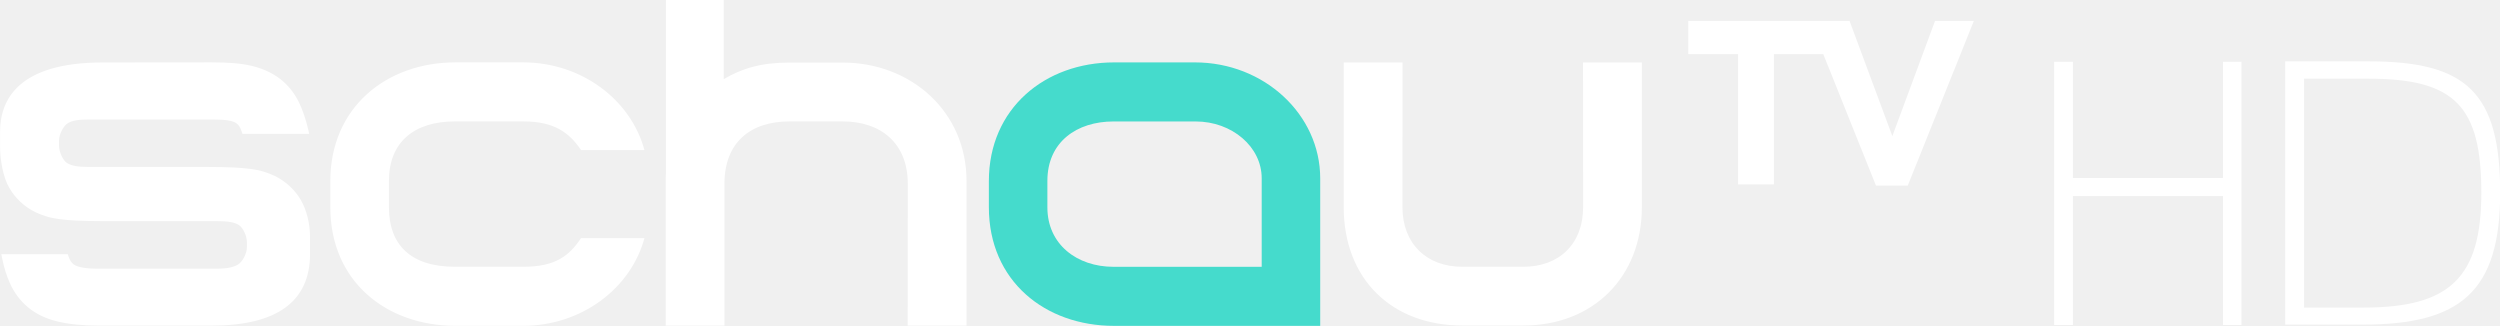
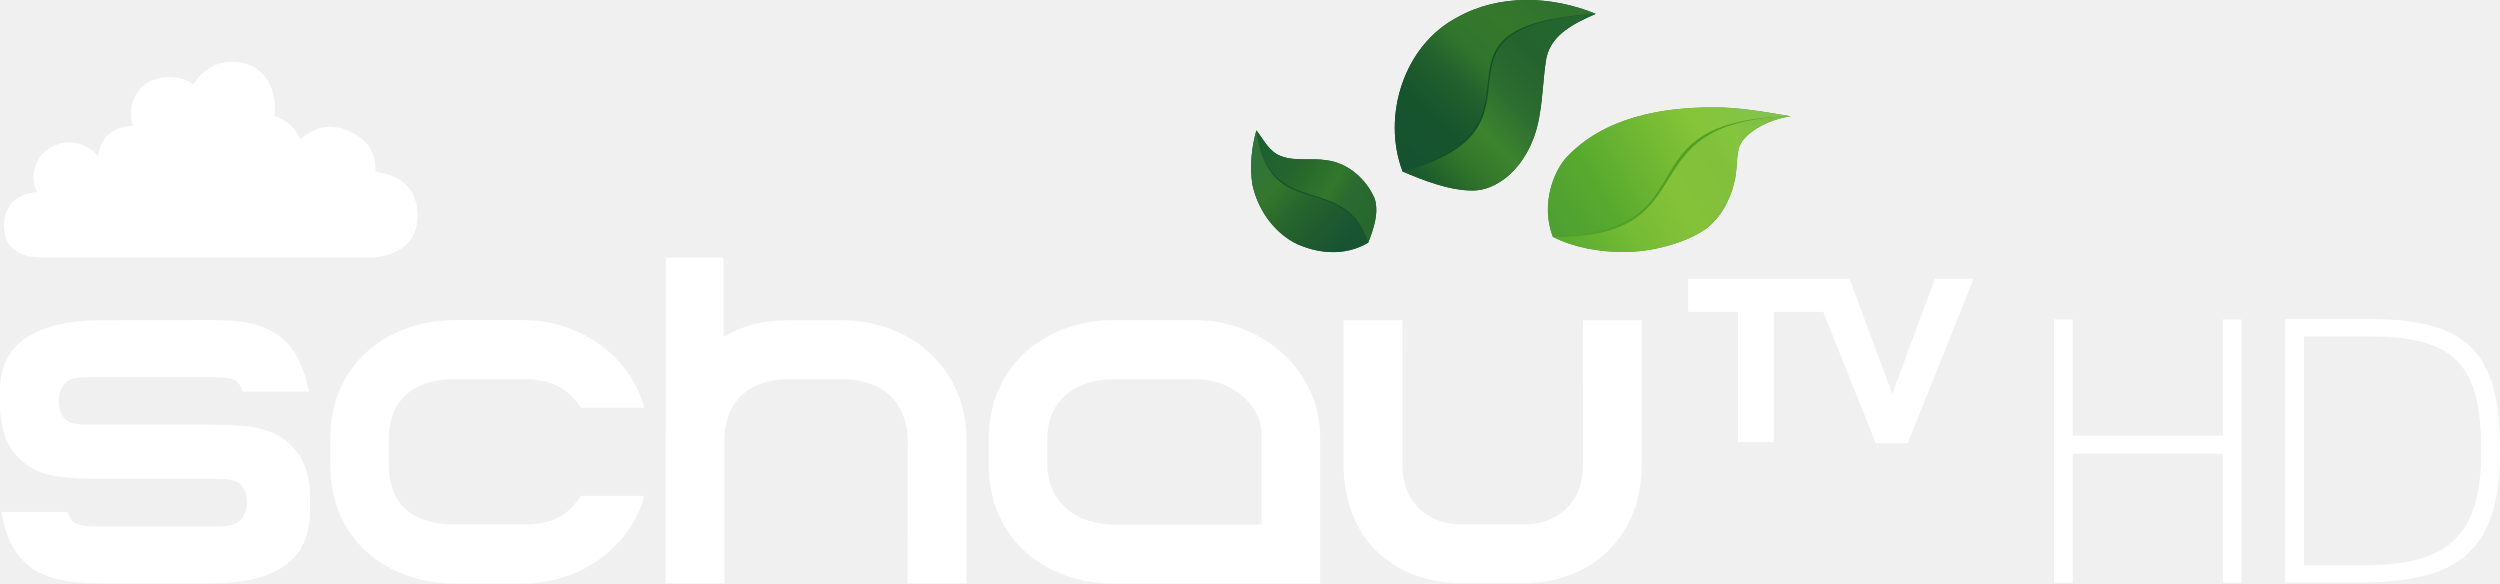
- <svg xmlns="http://www.w3.org/2000/svg" version="1.1" viewBox="0 0 800 104.28">
-   <path d="m605.55 43.55-13.688-36.842h-51.62v10.624h15.936v41.677h11.475v-41.677h15.799l16.855 42.052h10.181l21.145-52.676h-12.428zm-98.95 22.712c0 11.918-7.798 19.102-19.102 19.102h-19.613c-11.373 0-19.102-7.389-19.102-19.102l0.034-46.274h-18.83v46.274c0 23.188 15.561 37.898 37.898 37.898h19.613c22.303 0 37.898-15.493 37.898-37.898v-46.274h-18.83zm-339.03-27.41c9.875 0 14.71 3.712 18.353 9.159h20.294c-4.358-16.106-20.124-28.057-38.851-28.057h-21.588c-22.099 0-40.077 14.403-40.077 38v8.342c0 23.801 17.979 37.966 40.077 37.966h21.588c18.728 0 34.493-11.952 38.851-28.057h-20.294c-3.643 5.482-8.036 9.159-18.353 9.159h-21.996c-14.131 0-21.111-7.014-21.111-19v-8.513c0-12.36 8.036-19 21.111-19zm85.059-18.829c-8.989 0-15.186 1.839-21.043 5.312v-25.333h-18.489v55.434c-0.068 0.953-0.068 1.737-0.068 2.486v46.274h18.796v-45.389c0-13.211 8.274-19.953 20.805-19.953h17.025c12.326 0 20.839 7.048 20.839 19.953l-0.034 45.389h18.83v-46.274c0-22.167-17.706-37.898-39.635-37.898zm-153.42 55.706v5.55c0 15.22-10.624 22.916-31.496 22.916h-36.195c-5.074 0-9.5-0.443-13.143-1.328-3.677-0.885-6.81-2.384-9.33-4.461-2.52-2.077-4.529-4.733-5.925-7.9-1.022-2.247-1.839-4.903-2.452-7.934l-0.238-1.226h21.247l0.238 0.681c0.409 1.192 0.919 2.043 1.634 2.554 1.226 0.919 3.848 1.396 7.695 1.396h38.068c3.78 0 5.482-0.545 6.844-1.328 1.464-0.851 2.86-3.541 2.86-5.584v-1.566c0-2.009-1.294-4.733-2.622-5.516-1.464-0.885-3.507-1.226-7.048-1.226h-36.842c-3.133 0-5.788-0.068-7.968-0.17s-4.086-0.272-5.652-0.477-2.962-0.511-4.12-0.885c-1.158-0.341-2.315-0.817-3.439-1.328-3.609-1.805-6.401-4.426-8.342-7.763-2.043-3.439-2.962-9.228-2.962-13.109v-4.869c0-10.113 5.72-22.167 32.858-22.167l34.97-0.034c5.482 0 9.398 0.341 12.701 1.124 3.575 0.851 6.64 2.281 9.159 4.222 2.52 1.975 4.563 4.529 6.027 7.593 1.158 2.418 2.145 5.346 2.928 8.683l0.272 1.26h-21.349l-0.238-0.715c-0.409-1.26-0.953-2.145-1.669-2.656-1.158-0.851-3.507-1.226-7.661-1.226h-39.43c-3.575 0-5.38 0.306-6.844 1.158s-2.86 3.575-2.86 5.618v1.634c0 2.009 1.294 4.767 2.622 5.55 1.43 0.885 3.473 1.226 7.048 1.226h38.17c3.064 0 5.755 0.068 7.968 0.17 2.179 0.102 4.086 0.272 5.652 0.477s2.962 0.511 4.12 0.885c1.124 0.341 2.315 0.817 3.439 1.328h0.034c3.575 1.805 6.367 4.393 8.341 7.729 1.804 3.133 2.928 7.525 2.928 11.713z" fill="#fff" />
-   <g transform="matrix(34.05 0 0 -34.05 403.74 85.378)">
-     <path d="m0 0h-1.393c-0.343 0-0.621 0.211-0.621 0.558v0.25c0 0.367 0.278 0.558 0.621 0.558h0.772c0.343 0 0.621-0.239 0.621-0.533zm-1.387 1.921c-0.649 0-1.177-0.432-1.177-1.115v-0.246c0-0.693 0.528-1.115 1.177-1.115h1.937v1.386c0 0.601-0.528 1.09-1.177 1.09z" fill="#45dbcc" />
-   </g>
-   <g transform="matrix(34.05 0 0 -34.05 -6447.9 15187)">
-     <g transform="translate(208.67 445.44)">
-       <path d="m0 0h0.177v-1.092h1.41v1.092h0.174v-2.474h-0.174v1.212h-1.41v-1.212h-0.177z" fill="#fff" />
+ <svg xmlns="http://www.w3.org/2000/svg" width="1013.3pt" height="236.54pt" version="1.1" viewBox="0 0 1013.3 236.54">
+   <defs>
+     <linearGradient id="linearGradient5566" x1="414.97" x2="441.88" y1="248.05" y2="271.93" gradientTransform="matrix(1.3129 0 0 1.3129 -34.691 -259.43)" gradientUnits="userSpaceOnUse">
+       <stop stop-color="#30743b" offset="0" />
+       <stop stop-color="#34762c" offset=".25" />
+       <stop stop-color="#27662d" offset=".5" />
+       <stop stop-color="#205b2f" offset=".75" />
+       <stop stop-color="#185432" offset="1" />
+     </linearGradient>
+     <linearGradient id="linearGradient7931" x1="458.25" x2="491.66" y1="279.48" y2="299.43" gradientTransform="matrix(1.3129 0 0 1.3129 -88.352 -307.03)" gradientUnits="userSpaceOnUse">
+       <stop stop-color="#1d6130" offset="0" />
+       <stop stop-color="#25642f" offset=".25" />
+       <stop stop-color="#2a6b2b" offset=".397" />
+       <stop stop-color="#2e712c" offset=".503" />
+       <stop stop-color="#33772a" offset=".6" />
+       <stop stop-color="#2b6a31" offset=".75" />
+       <stop stop-color="#27692c" offset="1" />
+     </linearGradient>
+     <linearGradient id="linearGradient11060" x1="501.45" x2="544.95" y1="283.8" y2="236.55" gradientTransform="matrix(1.3129 0 0 1.3129 -88.352 -307.03)" gradientUnits="userSpaceOnUse">
+       <stop stop-color="#165230" offset="0" />
+       <stop stop-color="#16542d" offset=".246" />
+       <stop stop-color="#22602d" offset=".45" />
+       <stop stop-color="#31742d" offset=".6" />
+       <stop stop-color="#35782b" offset=".8" />
+       <stop stop-color="#30732e" offset="1" />
+     </linearGradient>
+     <linearGradient id="linearGradient12756" x1="504.81" x2="553.65" y1="287.08" y2="240.16" gradientTransform="matrix(1.3129 0 0 1.3129 -88.352 -307.03)" gradientUnits="userSpaceOnUse">
+       <stop stop-color="#1b5a2d" offset="0" />
+       <stop stop-color="#33772a" offset=".2" />
+       <stop stop-color="#3c842e" offset=".35" />
+       <stop stop-color="#2c6c30" offset=".55" />
+       <stop stop-color="#24632e" offset=".75" />
+       <stop stop-color="#236630" offset="1" />
+     </linearGradient>
+     <linearGradient id="linearGradient16929" x1="548.19" x2="609.76" y1="304.59" y2="268.66" gradientTransform="matrix(1.3129 0 0 1.3129 -88.352 -307.03)" gradientUnits="userSpaceOnUse">
+       <stop stop-color="#4ea032" offset="0" />
+       <stop stop-color="#58aa2e" offset=".25" />
+       <stop stop-color="#67b231" offset=".4" />
+       <stop stop-color="#74ba33" offset=".55" />
+       <stop stop-color="#86c539" offset=".75" />
+       <stop stop-color="#83c349" offset="1" />
+     </linearGradient>
+     <linearGradient id="linearGradient19562" x1="551.41" x2="611.65" y1="307.68" y2="271.23" gradientTransform="matrix(1.3129 0 0 1.3129 -88.352 -307.03)" gradientUnits="userSpaceOnUse">
+       <stop stop-color="#5bad31" offset="0" />
+       <stop stop-color="#75bb34" offset=".25" />
+       <stop stop-color="#84c239" offset=".5" />
+       <stop stop-color="#82c03b" offset=".75" />
+       <stop stop-color="#85c53d" offset=".85" />
+       <stop stop-color="#7ebf47" offset="1" />
+     </linearGradient>
+   </defs>
+   <path d="m590.81 6.965c17.002-9.492 38.323-8.626 55.969-1.352-8.206 3.637-17.895 8.074-19.982 17.803-1.327 7.468-1.377 15.34-2.724 22.867-2.934 19.34-15.716 30.936-27.25 30.936-9.426 0-19.812-4.093-28.319-7.694-8.521-22.477 0.499-51.229 22.306-62.56z" fill="#125124" stroke-width="1.313" />
+   <path d="m590.81 6.965c17.002-9.492 38.323-8.626 55.969-1.352-78.307 5.06-11.739 44.186-78.275 63.912-8.521-22.477 0.499-51.229 22.306-62.56z" fill="url(#linearGradient11060)" stroke-width="1.313" />
+   <path d="m694.3 43.522c10.76-0.056 20.948 1.846 31.512 3.617-8.12 1.094-15.911 5.203-19.554 9.951-2.864 3.868-1.817 9.499-2.996 15.376-1.646 8.122-5.9 16.169-12.357 20.628-7.888 5.38-21.248 9.053-32.704 9.053-9.617 0-20.194-1.749-28.801-6.133-5.194-13.587 0.715-27.074 5.534-32.235 15.217-16.211 38.431-20.256 59.367-20.256z" fill="#50a023" stroke-width="1.313" />
+   <path d="m725.81 47.139c-8.12 1.094-15.911 5.203-19.554 9.951-2.864 3.868-1.817 9.499-2.996 15.376-1.646 8.122-5.9 16.169-12.357 20.628-7.888 5.38-21.248 9.053-32.704 9.053-9.617 0-20.194-1.749-28.801-6.133 64.971 0.516 28.026-46.93 96.413-48.875z" fill="url(#linearGradient19562)" stroke-width="1.313" />
+   <path d="m694.3 43.522c10.76-0.056 20.948 1.846 31.512 3.617-71.088 1.599-29.87 46.474-96.413 48.875-5.194-13.587 0.715-27.074 5.534-32.235 15.217-16.211 38.431-20.256 59.367-20.256z" fill="url(#linearGradient16929)" stroke-width="1.313" />
+   <path d="m507.64 74.881c-1.169-7.352-0.381-14.915 1.589-22.057 2.928 3.781 5.239 8.796 10.083 10.49 5.908 2.206 12.354 0.617 18.472 1.654 8.678 1.129 16.004 7.641 19.392 15.532 1.85 5.858-0.551 12.552-2.599 17.829-9.216 5.58-20.7 4.746-30.38-0.184-8.735-5.043-14.468-13.772-16.556-23.265z" fill="#14522b" stroke-width="1.313" />
+   <path d="m507.64 74.881c-1.169-7.352-0.381-14.915 1.589-22.057 5.367 38.271 33.709 15.918 45.347 45.505-9.216 5.58-20.7 4.746-30.38-0.184-8.735-5.043-14.468-13.772-16.556-23.265z" fill="url(#linearGradient5566)" stroke-width="1.313" />
+   <path d="m78.333 34.181c3.771-5.655 8.726-9.152 15.94-9.105 13.02 0 18.213 11.191 17.013 21.958 4.639 1.464 8.6 4.891 10.451 9.532 6.914-6.234 13.422-6.371 20.899-2.91 5.804 2.992 9.852 7.635 9.547 15.947 9.62 1.304 17.013 6.185 17.013 17.811 0.097 11.291-7.919 15.711-17.315 16.948h-135.19c-8.828 0-15.062-3.84-15.062-12.913 0-8.992 6.132-13.037 13.487-13.562-2.724-4.665-2.07-12.744 4.19-17.399 7.972-5.299 16.206-2.135 20.427 2.707 1.182-8.056 6.666-11.971 14.14-12.197-1.845-5.195-0.589-12.252 4.663-16.688 5.41-4.317 15.208-3.867 19.797-0.13z" fill="#fff" stroke-width="1.313" />
+   <path d="m509.23 52.824c2.928 3.781 5.239 8.796 10.083 10.49 5.908 2.206 12.354 0.617 18.472 1.654 8.678 1.129 16.004 7.641 19.392 15.532 1.85 5.858-0.551 12.552-2.599 17.829-9.475-29.358-40.149-8.143-45.347-45.505z" fill="url(#linearGradient7931)" stroke-width="1.313" />
+   <path d="m646.78 5.612c-8.206 3.637-17.895 8.074-19.982 17.803-1.327 7.468-1.377 15.34-2.724 22.867-2.934 19.34-15.716 30.936-27.25 30.936-9.426 0-19.812-4.093-28.319-7.694 67.154-18.032 0.503-58.223 78.275-63.912z" fill="url(#linearGradient12756)" stroke-width="1.313" />
+   <g transform="matrix(1.2666 0 0 1.2666 -.027485 104.46)" fill="#fff">
+     <path d="m605.55 43.55-13.688-36.842h-51.62v10.624h15.936v41.677h11.475v-41.677h15.799l16.855 42.052h10.181l21.145-52.676h-12.428zm-98.95 22.712c0 11.918-7.798 19.102-19.102 19.102h-19.613c-11.373 0-19.102-7.389-19.102-19.102l0.034-46.274h-18.83v46.274c0 23.188 15.561 37.898 37.898 37.898h19.613c22.303 0 37.898-15.493 37.898-37.898v-46.274h-18.83zm-339.03-27.41c9.875 0 14.71 3.712 18.353 9.159h20.294c-4.358-16.106-20.124-28.057-38.851-28.057h-21.588c-22.099 0-40.077 14.403-40.077 38v8.342c0 23.801 17.979 37.966 40.077 37.966h21.588c18.728 0 34.493-11.952 38.851-28.057h-20.294c-3.643 5.482-8.036 9.159-18.353 9.159h-21.996c-14.131 0-21.111-7.014-21.111-19v-8.513c0-12.36 8.036-19 21.111-19zm85.059-18.829c-8.989 0-15.186 1.839-21.043 5.312v-25.333h-18.489v55.434c-0.068 0.953-0.068 1.737-0.068 2.486v46.274h18.796v-45.389c0-13.211 8.274-19.953 20.805-19.953h17.025c12.326 0 20.839 7.048 20.839 19.953l-0.034 45.389h18.83v-46.274c0-22.167-17.706-37.898-39.635-37.898zm-153.42 55.706v5.55c0 15.22-10.624 22.916-31.496 22.916h-36.195c-5.074 0-9.5-0.443-13.143-1.328-3.677-0.885-6.81-2.384-9.33-4.461-2.52-2.077-4.529-4.733-5.925-7.9-1.022-2.247-1.839-4.903-2.452-7.934l-0.238-1.226h21.247l0.238 0.681c0.409 1.192 0.919 2.043 1.634 2.554 1.226 0.919 3.848 1.396 7.695 1.396h38.068c3.78 0 5.482-0.545 6.844-1.328 1.464-0.851 2.86-3.541 2.86-5.584v-1.566c0-2.009-1.294-4.733-2.622-5.516-1.464-0.885-3.507-1.226-7.048-1.226h-36.842c-3.133 0-5.788-0.068-7.968-0.17s-4.086-0.272-5.652-0.477-2.962-0.511-4.12-0.885c-1.158-0.341-2.315-0.817-3.439-1.328-3.609-1.805-6.401-4.426-8.342-7.763-2.043-3.439-2.962-9.228-2.962-13.109v-4.869c0-10.113 5.72-22.167 32.858-22.167l34.97-0.034c5.482 0 9.398 0.341 12.701 1.124 3.575 0.851 6.64 2.281 9.159 4.222 2.52 1.975 4.563 4.529 6.027 7.593 1.158 2.418 2.145 5.346 2.928 8.683l0.272 1.26h-21.349l-0.238-0.715c-0.409-1.26-0.953-2.145-1.669-2.656-1.158-0.851-3.507-1.226-7.661-1.226h-39.43c-3.575 0-5.38 0.306-6.844 1.158s-2.86 3.575-2.86 5.618v1.634c0 2.009 1.294 4.767 2.622 5.55 1.43 0.885 3.473 1.226 7.048 1.226h38.17c3.064 0 5.755 0.068 7.968 0.17 2.179 0.102 4.086 0.272 5.652 0.477s2.962 0.511 4.12 0.885c1.124 0.341 2.315 0.817 3.439 1.328h0.034c3.575 1.805 6.367 4.393 8.341 7.729 1.804 3.133 2.928 7.525 2.928 11.713z" />
+     <g transform="matrix(34.05,0,0,-34.05,403.74,85.378)">
+       <path d="m0 0h-1.393c-0.343 0-0.621 0.211-0.621 0.558v0.25c0 0.367 0.278 0.558 0.621 0.558h0.772c0.343 0 0.621-0.239 0.621-0.533zm-1.387 1.921c-0.649 0-1.177-0.432-1.177-1.115v-0.246c0-0.693 0.528-1.115 1.177-1.115h1.937v1.386c0 0.601-0.528 1.09-1.177 1.09z" fill="#fff" />
    </g>
-     <g transform="translate(211.58 443.13)">
-       <path d="m0 0c0.811 0 1.105 0.284 1.105 1.079 0 0.811-0.247 1.072-1.058 1.072h-0.608v-2.151zm-0.738 2.314h0.785c0.915 0 1.235-0.29 1.235-1.235 0-0.925-0.37-1.239-1.289-1.239h-0.731z" fill="#fff" />
+     <g transform="matrix(34.05,0,0,-34.05,-6447.9,15187)">
+       <g transform="translate(208.67,445.44)">
+         <path d="m0 0h0.177v-1.092h1.41v1.092h0.174v-2.474h-0.174v1.212h-1.41v-1.212h-0.177z" fill="#fff" />
+       </g>
+       <g transform="translate(211.58,443.13)">
+         <path d="m0 0c0.811 0 1.105 0.284 1.105 1.079 0 0.811-0.247 1.072-1.058 1.072h-0.608v-2.151zm-0.738 2.314h0.785c0.915 0 1.235-0.29 1.235-1.235 0-0.925-0.37-1.239-1.289-1.239h-0.731z" fill="#fff" />
+       </g>
    </g>
  </g>
</svg>
